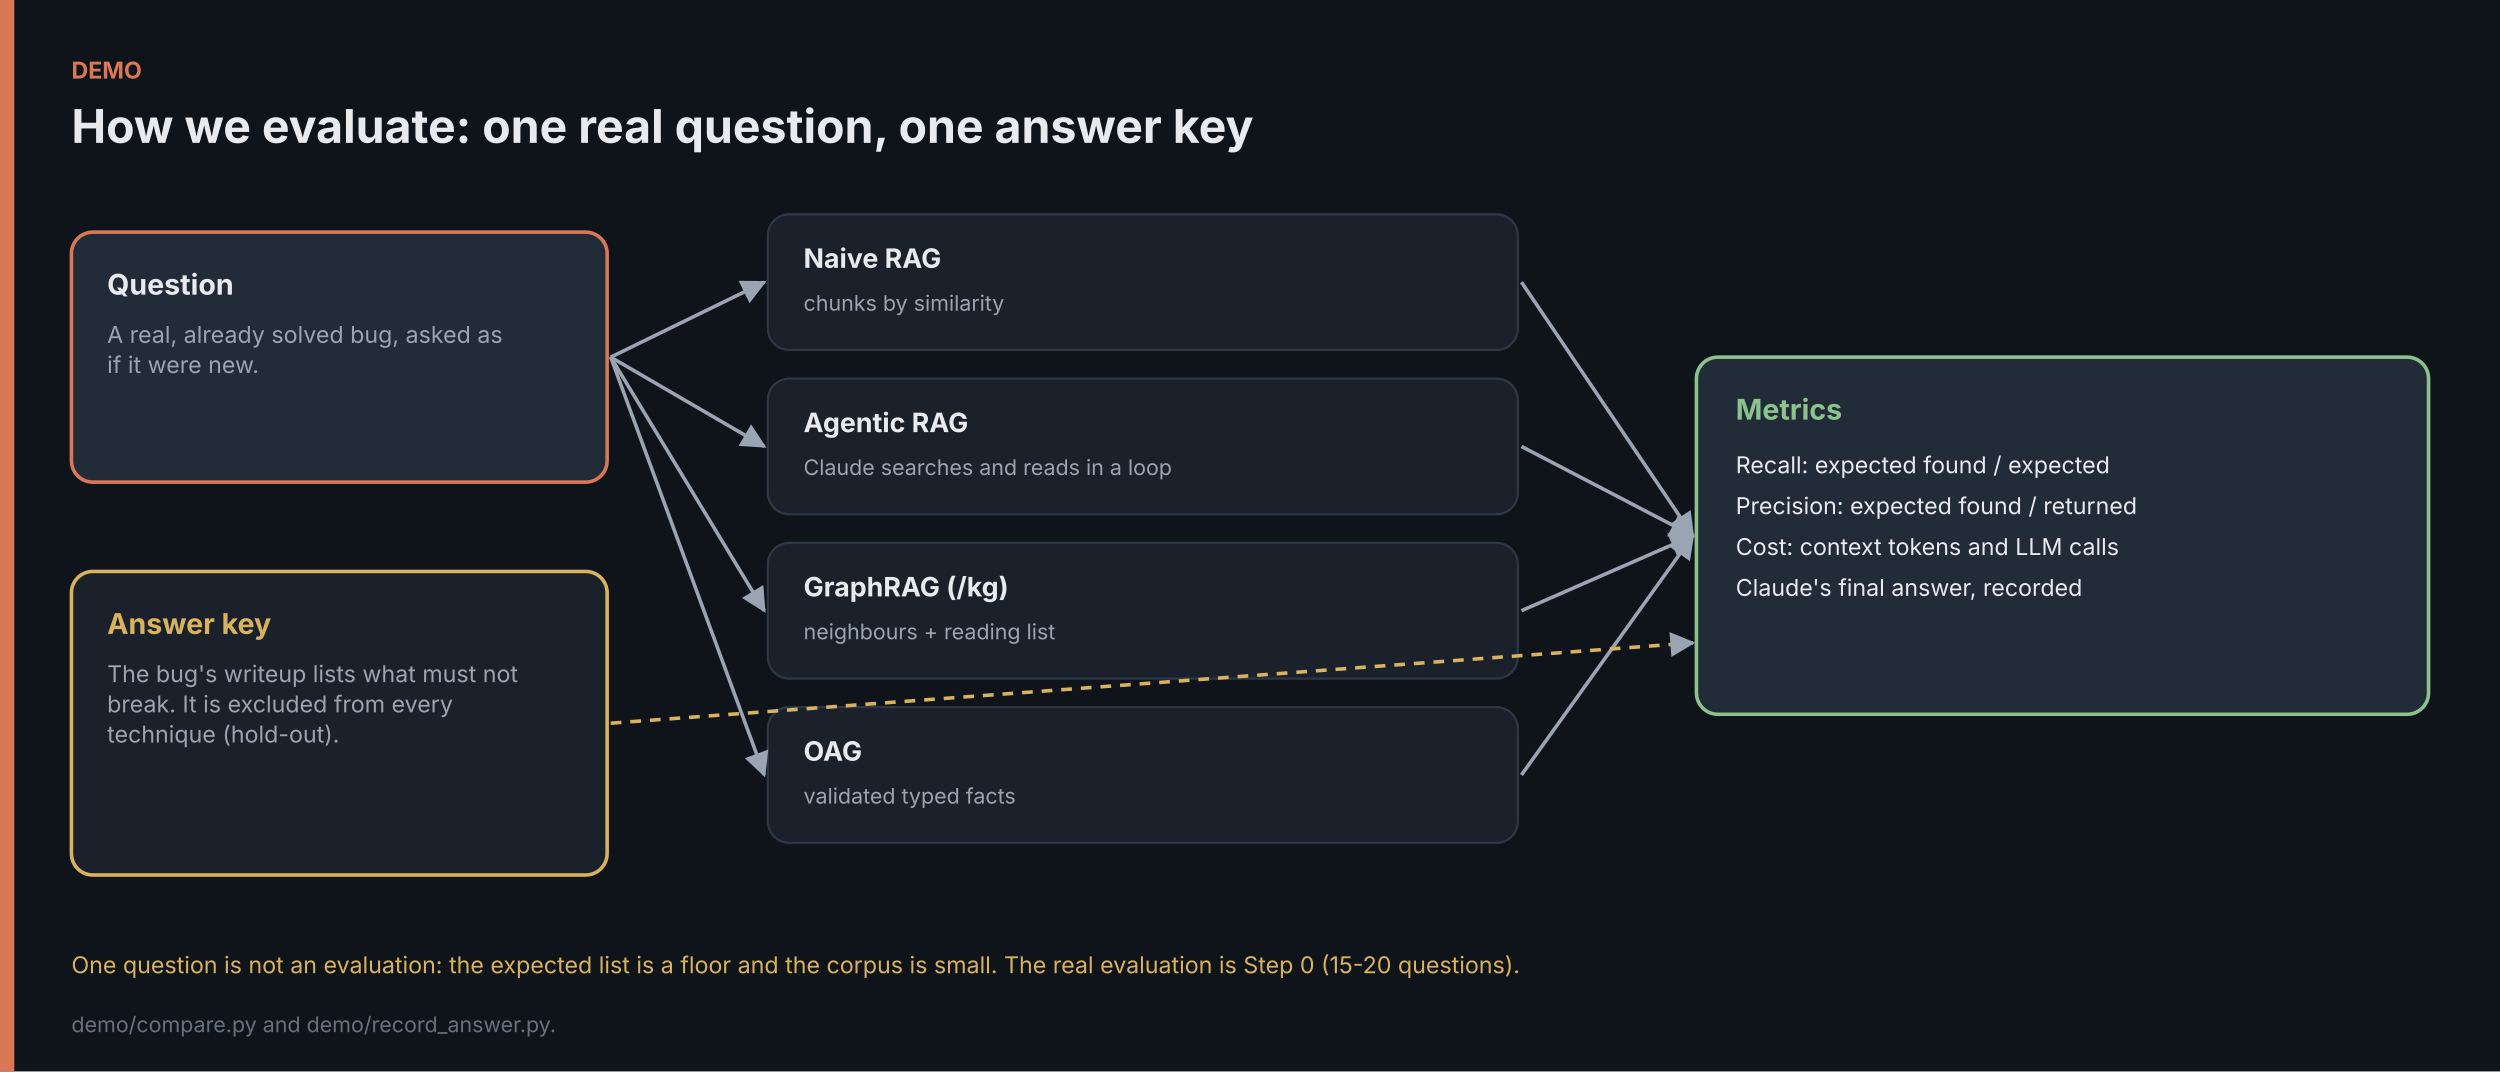
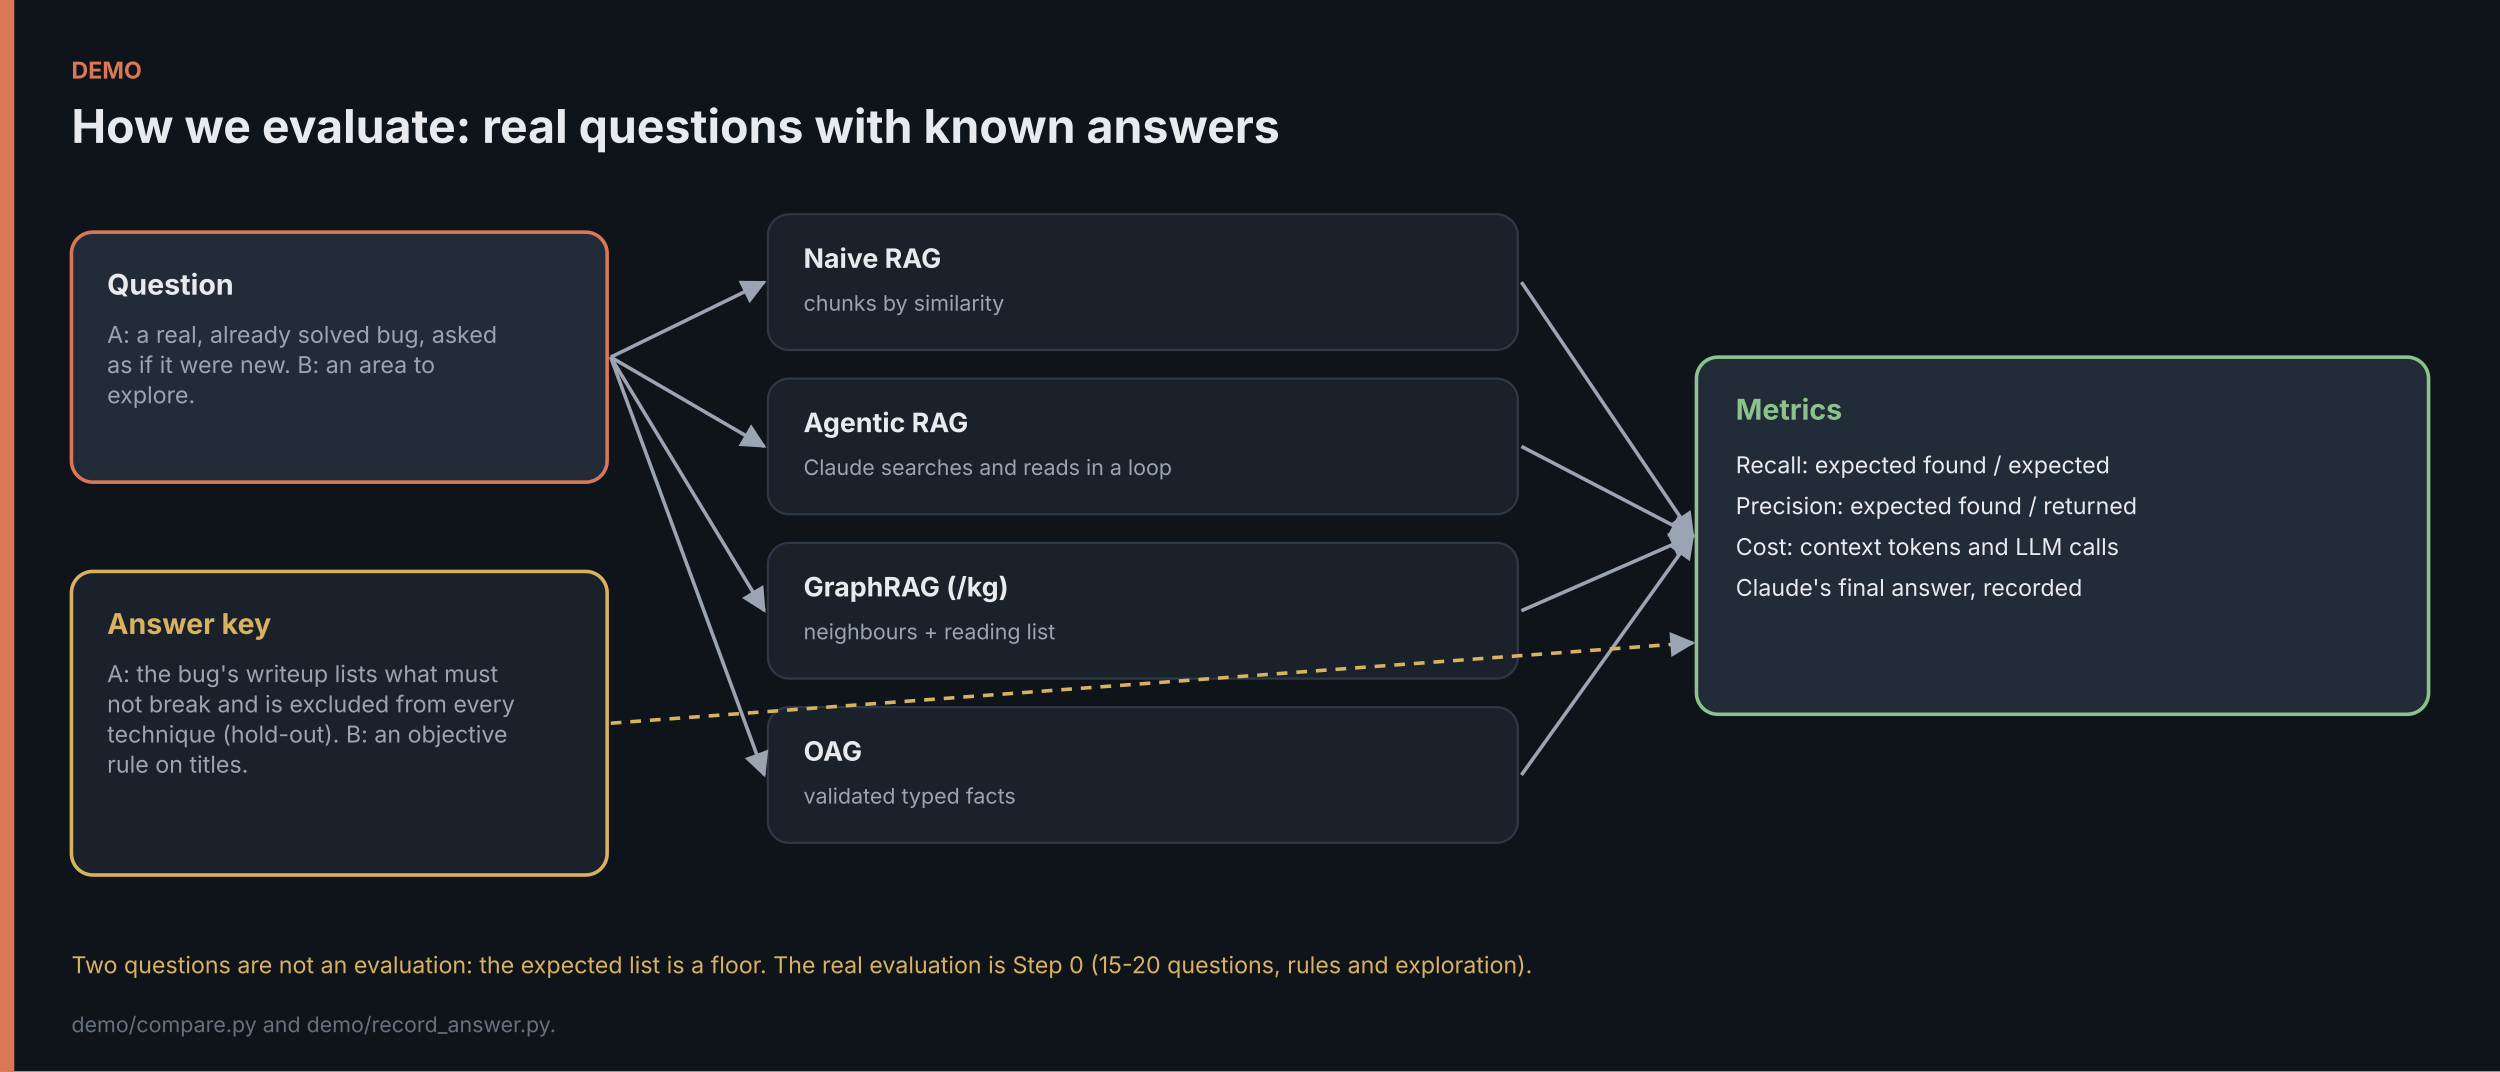
<svg xmlns="http://www.w3.org/2000/svg" viewBox="0 0 1400 600" width="1400" height="600" font-family="Segoe UI, Inter, Helvetica, Arial, sans-serif">
  <defs>
    <marker id="arr" viewBox="0 0 10 10" refX="9" refY="5" markerWidth="7" markerHeight="7" orient="auto-start-reverse">
      <path d="M0,0 L10,5 L0,10 z" fill="#9AA4B2" />
    </marker>
    <marker id="arrc" viewBox="0 0 10 10" refX="9" refY="5" markerWidth="7" markerHeight="7" orient="auto-start-reverse">
      <path d="M0,0 L10,5 L0,10 z" fill="#D97757" />
    </marker>
  </defs>
  <rect width="1400" height="600" fill="#0F141A" />
  <rect x="0" y="0" width="8" height="600" fill="#D97757" />
  <text x="40" y="44.0" font-size="13" fill="#D97757" font-weight="bold" text-anchor="start">DEMO</text>
-   <text x="40" y="80.0" font-size="26" fill="#E8EAED" font-weight="bold" text-anchor="start">How we evaluate: one real question, one answer key</text>
+   <text x="40" y="80.0" font-size="26" fill="#E8EAED" font-weight="bold" text-anchor="start">How we evaluate: real questions with known answers</text>
  <rect x="40" y="130" width="300" height="140" rx="12" fill="#222B38" stroke="#D97757" stroke-width="2" />
  <text x="60" y="165.0" font-size="16" fill="#E8EAED" font-weight="bold" text-anchor="start">Question</text>
-   <text x="60" y="192.0" font-size="13" fill="#9AA4B2" font-weight="normal" text-anchor="start">A real, already solved bug, asked as</text>
-   <text x="60" y="208.9" font-size="13" fill="#9AA4B2" font-weight="normal" text-anchor="start">if it were new.</text>
+   <text x="60" y="192.0" font-size="13" fill="#9AA4B2" font-weight="normal" text-anchor="start">A: a real, already solved bug, asked</text>
+   <text x="60" y="208.9" font-size="13" fill="#9AA4B2" font-weight="normal" text-anchor="start">as if it were new. B: an area to</text>
+   <text x="60" y="225.8" font-size="13" fill="#9AA4B2" font-weight="normal" text-anchor="start">explore.</text>
  <rect x="40" y="320" width="300" height="170" rx="12" fill="#1A212B" stroke="#D9B25F" stroke-width="2" />
  <text x="60" y="355.0" font-size="16" fill="#D9B25F" font-weight="bold" text-anchor="start">Answer key</text>
-   <text x="60" y="382.0" font-size="13" fill="#9AA4B2" font-weight="normal" text-anchor="start">The bug's writeup lists what must not</text>
-   <text x="60" y="398.9" font-size="13" fill="#9AA4B2" font-weight="normal" text-anchor="start">break. It is excluded from every</text>
-   <text x="60" y="415.8" font-size="13" fill="#9AA4B2" font-weight="normal" text-anchor="start">technique (hold-out).</text>
+   <text x="60" y="382.0" font-size="13" fill="#9AA4B2" font-weight="normal" text-anchor="start">A: the bug's writeup lists what must</text>
+   <text x="60" y="398.9" font-size="13" fill="#9AA4B2" font-weight="normal" text-anchor="start">not break and is excluded from every</text>
+   <text x="60" y="415.8" font-size="13" fill="#9AA4B2" font-weight="normal" text-anchor="start">technique (hold-out). B: an objective</text>
+   <text x="60" y="432.7" font-size="13" fill="#9AA4B2" font-weight="normal" text-anchor="start">rule on titles.</text>
  <rect x="430" y="120" width="420" height="76" rx="12" fill="#1A212B" stroke="#2E3948" stroke-width="1.2" />
  <text x="450" y="150.0" font-size="15" fill="#E8EAED" font-weight="bold" text-anchor="start">Naive RAG</text>
  <text x="450" y="174.0" font-size="12" fill="#9AA4B2" font-weight="normal" text-anchor="start">chunks by similarity</text>
  <line x1="342" y1="200" x2="428" y2="158" stroke="#9AA4B2" stroke-width="2" marker-end="url(#arr)" />
  <line x1="852" y1="158" x2="948" y2="300" stroke="#9AA4B2" stroke-width="2" marker-end="url(#arr)" />
  <rect x="430" y="212" width="420" height="76" rx="12" fill="#1A212B" stroke="#2E3948" stroke-width="1.2" />
  <text x="450" y="242.0" font-size="15" fill="#E8EAED" font-weight="bold" text-anchor="start">Agentic RAG</text>
  <text x="450" y="266.0" font-size="12" fill="#9AA4B2" font-weight="normal" text-anchor="start">Claude searches and reads in a loop</text>
  <line x1="342" y1="200" x2="428" y2="250" stroke="#9AA4B2" stroke-width="2" marker-end="url(#arr)" />
  <line x1="852" y1="250" x2="948" y2="300" stroke="#9AA4B2" stroke-width="2" marker-end="url(#arr)" />
  <rect x="430" y="304" width="420" height="76" rx="12" fill="#1A212B" stroke="#2E3948" stroke-width="1.2" />
  <text x="450" y="334.0" font-size="15" fill="#E8EAED" font-weight="bold" text-anchor="start">GraphRAG (/kg)</text>
  <text x="450" y="358.0" font-size="12" fill="#9AA4B2" font-weight="normal" text-anchor="start">neighbours + reading list</text>
  <line x1="342" y1="200" x2="428" y2="342" stroke="#9AA4B2" stroke-width="2" marker-end="url(#arr)" />
  <line x1="852" y1="342" x2="948" y2="300" stroke="#9AA4B2" stroke-width="2" marker-end="url(#arr)" />
  <rect x="430" y="396" width="420" height="76" rx="12" fill="#1A212B" stroke="#2E3948" stroke-width="1.2" />
  <text x="450" y="426.0" font-size="15" fill="#E8EAED" font-weight="bold" text-anchor="start">OAG</text>
  <text x="450" y="450.0" font-size="12" fill="#9AA4B2" font-weight="normal" text-anchor="start">validated typed facts</text>
  <line x1="342" y1="200" x2="428" y2="434" stroke="#9AA4B2" stroke-width="2" marker-end="url(#arr)" />
  <line x1="852" y1="434" x2="948" y2="300" stroke="#9AA4B2" stroke-width="2" marker-end="url(#arr)" />
  <rect x="950" y="200" width="410" height="200" rx="12" fill="#222B38" stroke="#8CC28C" stroke-width="2" />
  <text x="972" y="235.0" font-size="16" fill="#8CC28C" font-weight="bold" text-anchor="start">Metrics</text>
  <text x="972" y="265.0" font-size="13" fill="#E8EAED" font-weight="normal" text-anchor="start">Recall: expected found / expected</text>
  <text x="972" y="287.9" font-size="13" fill="#E8EAED" font-weight="normal" text-anchor="start">Precision: expected found / returned</text>
  <text x="972" y="310.8" font-size="13" fill="#E8EAED" font-weight="normal" text-anchor="start">Cost: context tokens and LLM calls</text>
  <text x="972" y="333.7" font-size="13" fill="#E8EAED" font-weight="normal" text-anchor="start">Claude's final answer, recorded</text>
  <line x1="342" y1="405" x2="948" y2="360" stroke="#D9B25F" stroke-width="2" stroke-dasharray="6 5" marker-end="url(#arr)" />
-   <text x="40" y="545.0" font-size="13" fill="#D9B25F" font-weight="normal" text-anchor="start">One question is not an evaluation: the expected list is a floor and the corpus is small. The real evaluation is Step 0 (15-20 questions).</text>
+   <text x="40" y="545.0" font-size="13" fill="#D9B25F" font-weight="normal" text-anchor="start">Two questions are not an evaluation: the expected list is a floor. The real evaluation is Step 0 (15-20 questions, rules and exploration).</text>
  <text x="40" y="578.0" font-size="12" fill="#66707E" font-weight="normal" text-anchor="start">demo/compare.py and demo/record_answer.py.</text>
</svg>
